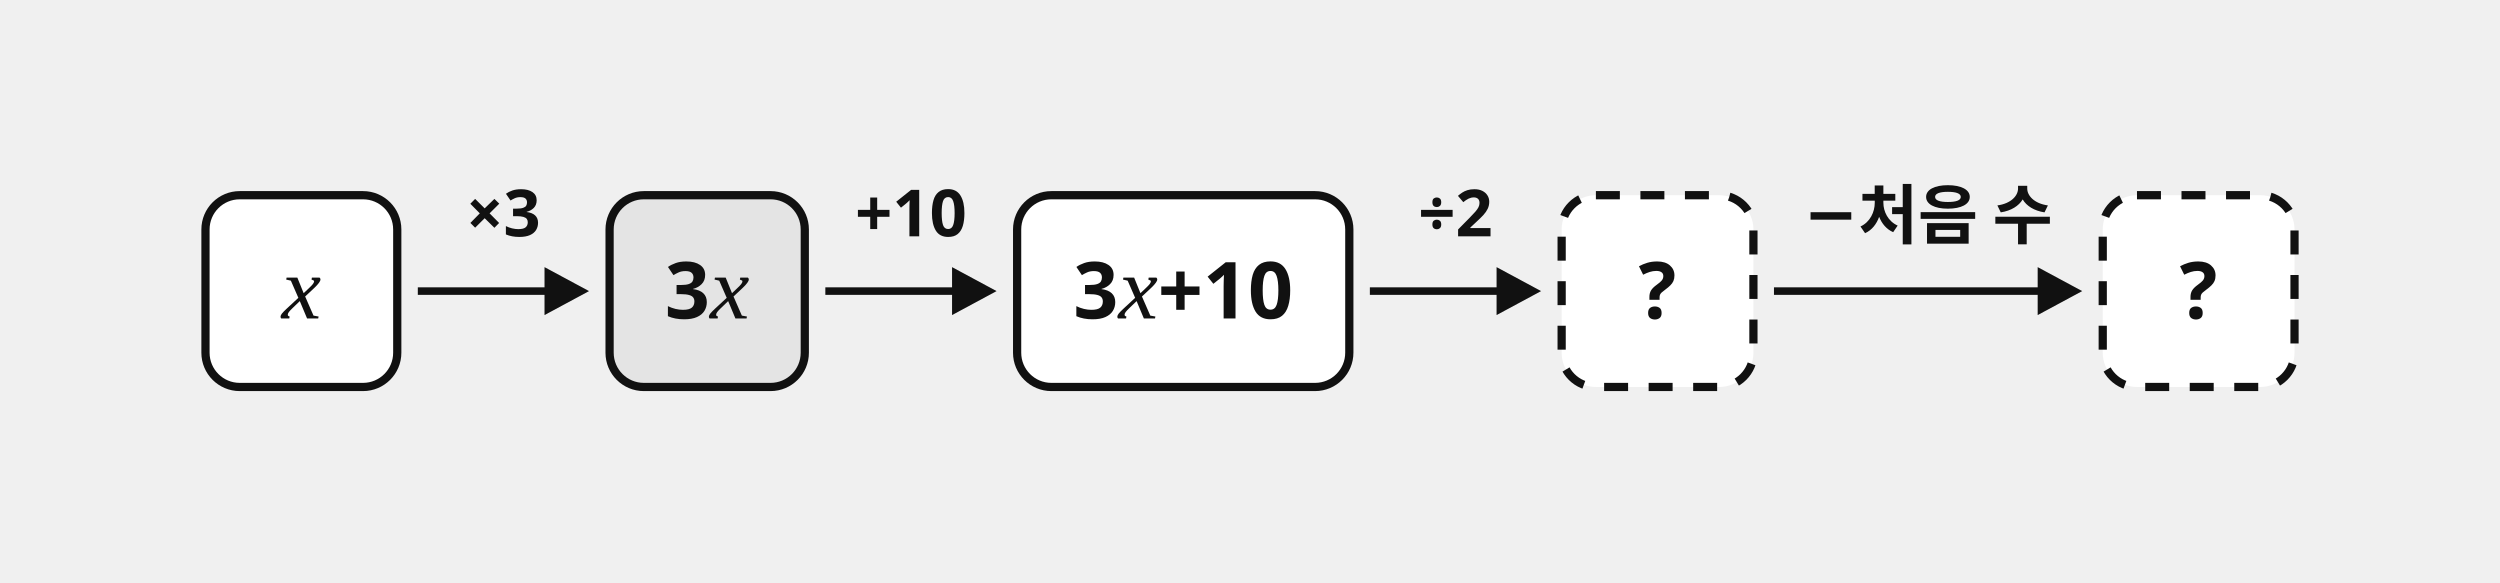
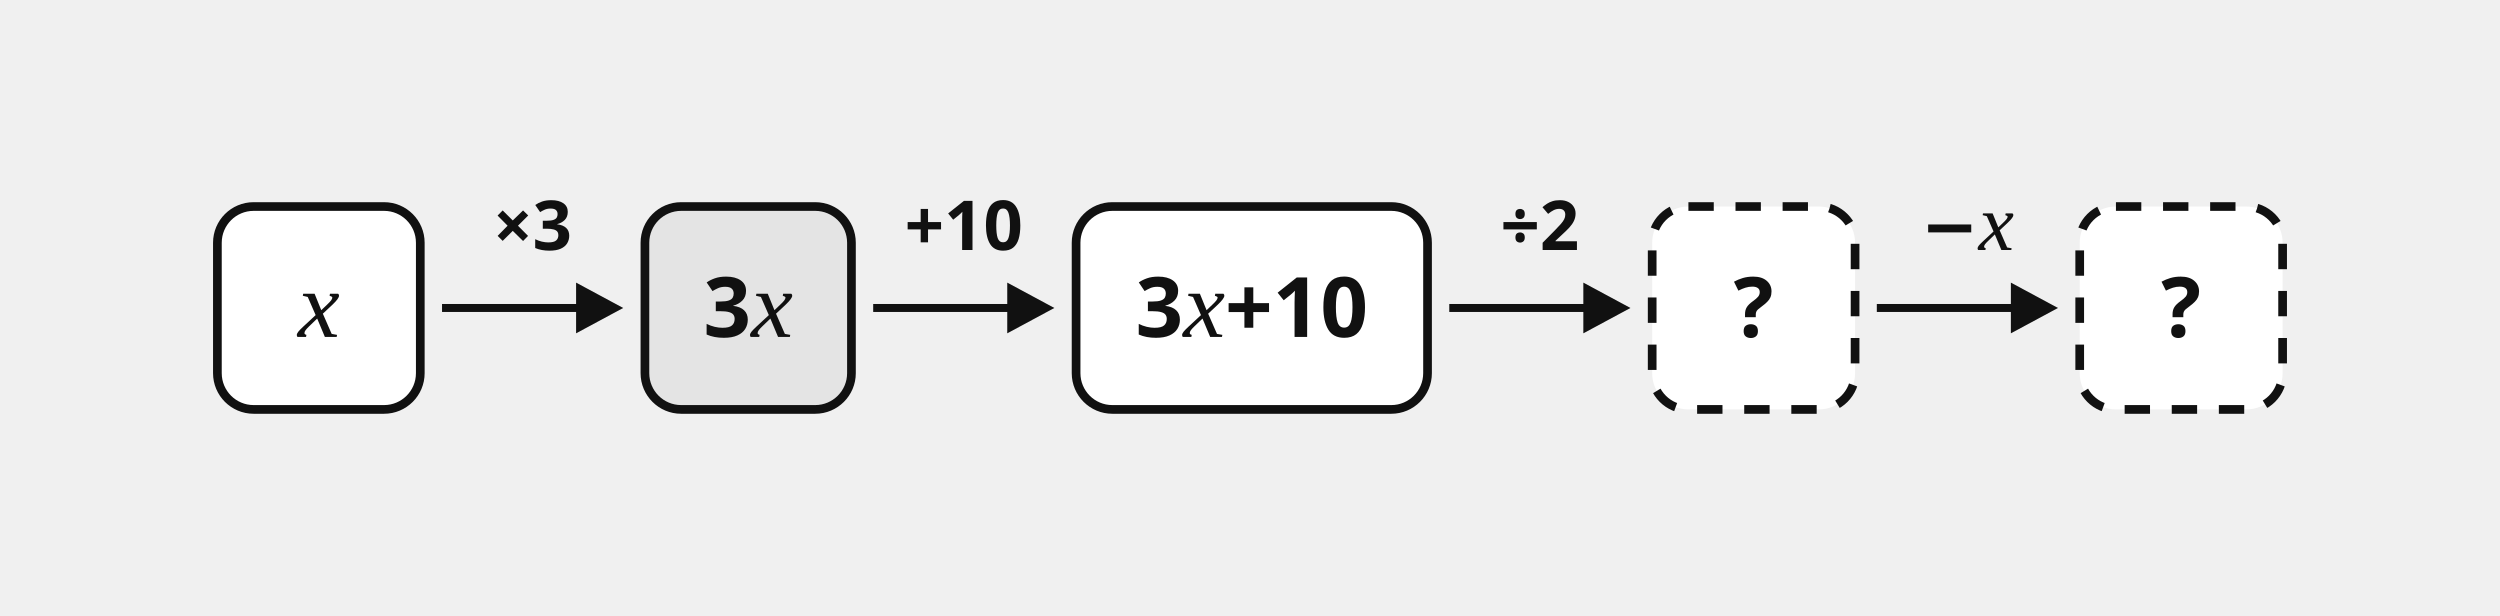
- <svg xmlns="http://www.w3.org/2000/svg" viewBox="0 0 730 170" width="730" height="170">
+ <svg xmlns="http://www.w3.org/2000/svg" viewBox="0 0 690 170" width="690" height="170">
  <rect x="60" y="57.0" width="56" height="56" rx="10" fill="#ffffff" stroke="#111111" stroke-width="2.4" />
  <g transform="translate(88.0,93)">
    <text x="0" y="0" text-anchor="middle" font-family="Pretendard, 'NanumSquareRound', sans-serif" font-size="23" font-weight="700" fill="#111111">
      <tspan font-family="KaTeX_Math, 'Times New Roman', serif" font-style="italic" font-weight="400" font-size="26">x</tspan>
    </text>
  </g>
  <line x1="122" y1="85" x2="163" y2="85" stroke="#111111" stroke-width="2.2" />
  <polygon points="172,85 159,78 159,92" fill="#111111" />
  <g transform="translate(147.0,69)">
    <text x="0" y="0" text-anchor="middle" font-family="Pretendard, 'NanumSquareRound', sans-serif" font-size="19" font-weight="700" fill="#111111">×3</text>
  </g>
  <rect x="178" y="57.0" width="57" height="56" rx="10" fill="#e4e4e4" stroke="#111111" stroke-width="2.4" />
  <g transform="translate(206.5,93)">
    <text x="0" y="0" text-anchor="middle" font-family="Pretendard, 'NanumSquareRound', sans-serif" font-size="23" font-weight="700" fill="#111111">3<tspan font-family="KaTeX_Math, 'Times New Roman', serif" font-style="italic" font-weight="400" font-size="26">x</tspan>
    </text>
  </g>
  <line x1="241" y1="85" x2="282" y2="85" stroke="#111111" stroke-width="2.2" />
  <polygon points="291,85 278,78 278,92" fill="#111111" />
  <g transform="translate(266.0,69)">
    <text x="0" y="0" text-anchor="middle" font-family="Pretendard, 'NanumSquareRound', sans-serif" font-size="19" font-weight="700" fill="#111111">+10</text>
  </g>
  <rect x="297" y="57.0" width="97" height="56" rx="10" fill="#ffffff" stroke="#111111" stroke-width="2.4" />
  <g transform="translate(345.5,93)">
    <text x="0" y="0" text-anchor="middle" font-family="Pretendard, 'NanumSquareRound', sans-serif" font-size="23" font-weight="700" fill="#111111">3<tspan font-family="KaTeX_Math, 'Times New Roman', serif" font-style="italic" font-weight="400" font-size="26">x</tspan>+10</text>
  </g>
  <line x1="400" y1="85" x2="441" y2="85" stroke="#111111" stroke-width="2.2" />
  <polygon points="450,85 437,78 437,92" fill="#111111" />
  <g transform="translate(425.0,69)">
    <text x="0" y="0" text-anchor="middle" font-family="Pretendard, 'NanumSquareRound', sans-serif" font-size="19" font-weight="700" fill="#111111">÷2</text>
  </g>
  <rect x="456" y="57.0" width="56" height="56" rx="10" fill="#ffffff" stroke="#111111" stroke-width="2.4" stroke-dasharray="7 6" />
  <g transform="translate(484.0,93)">
    <text x="0" y="0" text-anchor="middle" font-family="Pretendard, 'NanumSquareRound', sans-serif" font-size="23" font-weight="700" fill="#111111">?</text>
  </g>
-   <line x1="518" y1="85" x2="599" y2="85" stroke="#111111" stroke-width="2.2" />
-   <polygon points="608,85 595,78 595,92" fill="#111111" />
-   <g transform="translate(563.0,69)">
-     <text x="0" y="0" text-anchor="middle" font-family="Pretendard, 'NanumSquareRound', sans-serif" font-size="19" font-weight="700" fill="#111111">−처음 수</text>
+   <line x1="518" y1="85" x2="559" y2="85" stroke="#111111" stroke-width="2.2" />
+   <polygon points="568,85 555,78 555,92" fill="#111111" />
+   <g transform="translate(543.0,69)">
+     <text x="0" y="0" text-anchor="middle" font-family="Pretendard, 'NanumSquareRound', sans-serif" font-size="19" font-weight="700" fill="#111111">−<tspan font-family="KaTeX_Math, 'Times New Roman', serif" font-style="italic" font-weight="400" font-size="22">x</tspan>
+     </text>
  </g>
-   <rect x="614" y="57.0" width="56" height="56" rx="10" fill="#ffffff" stroke="#111111" stroke-width="2.4" stroke-dasharray="7 6" />
-   <g transform="translate(642.0,93)">
+   <rect x="574" y="57.0" width="56" height="56" rx="10" fill="#ffffff" stroke="#111111" stroke-width="2.4" stroke-dasharray="7 6" />
+   <g transform="translate(602.0,93)">
    <text x="0" y="0" text-anchor="middle" font-family="Pretendard, 'NanumSquareRound', sans-serif" font-size="23" font-weight="700" fill="#111111">?</text>
  </g>
</svg>
